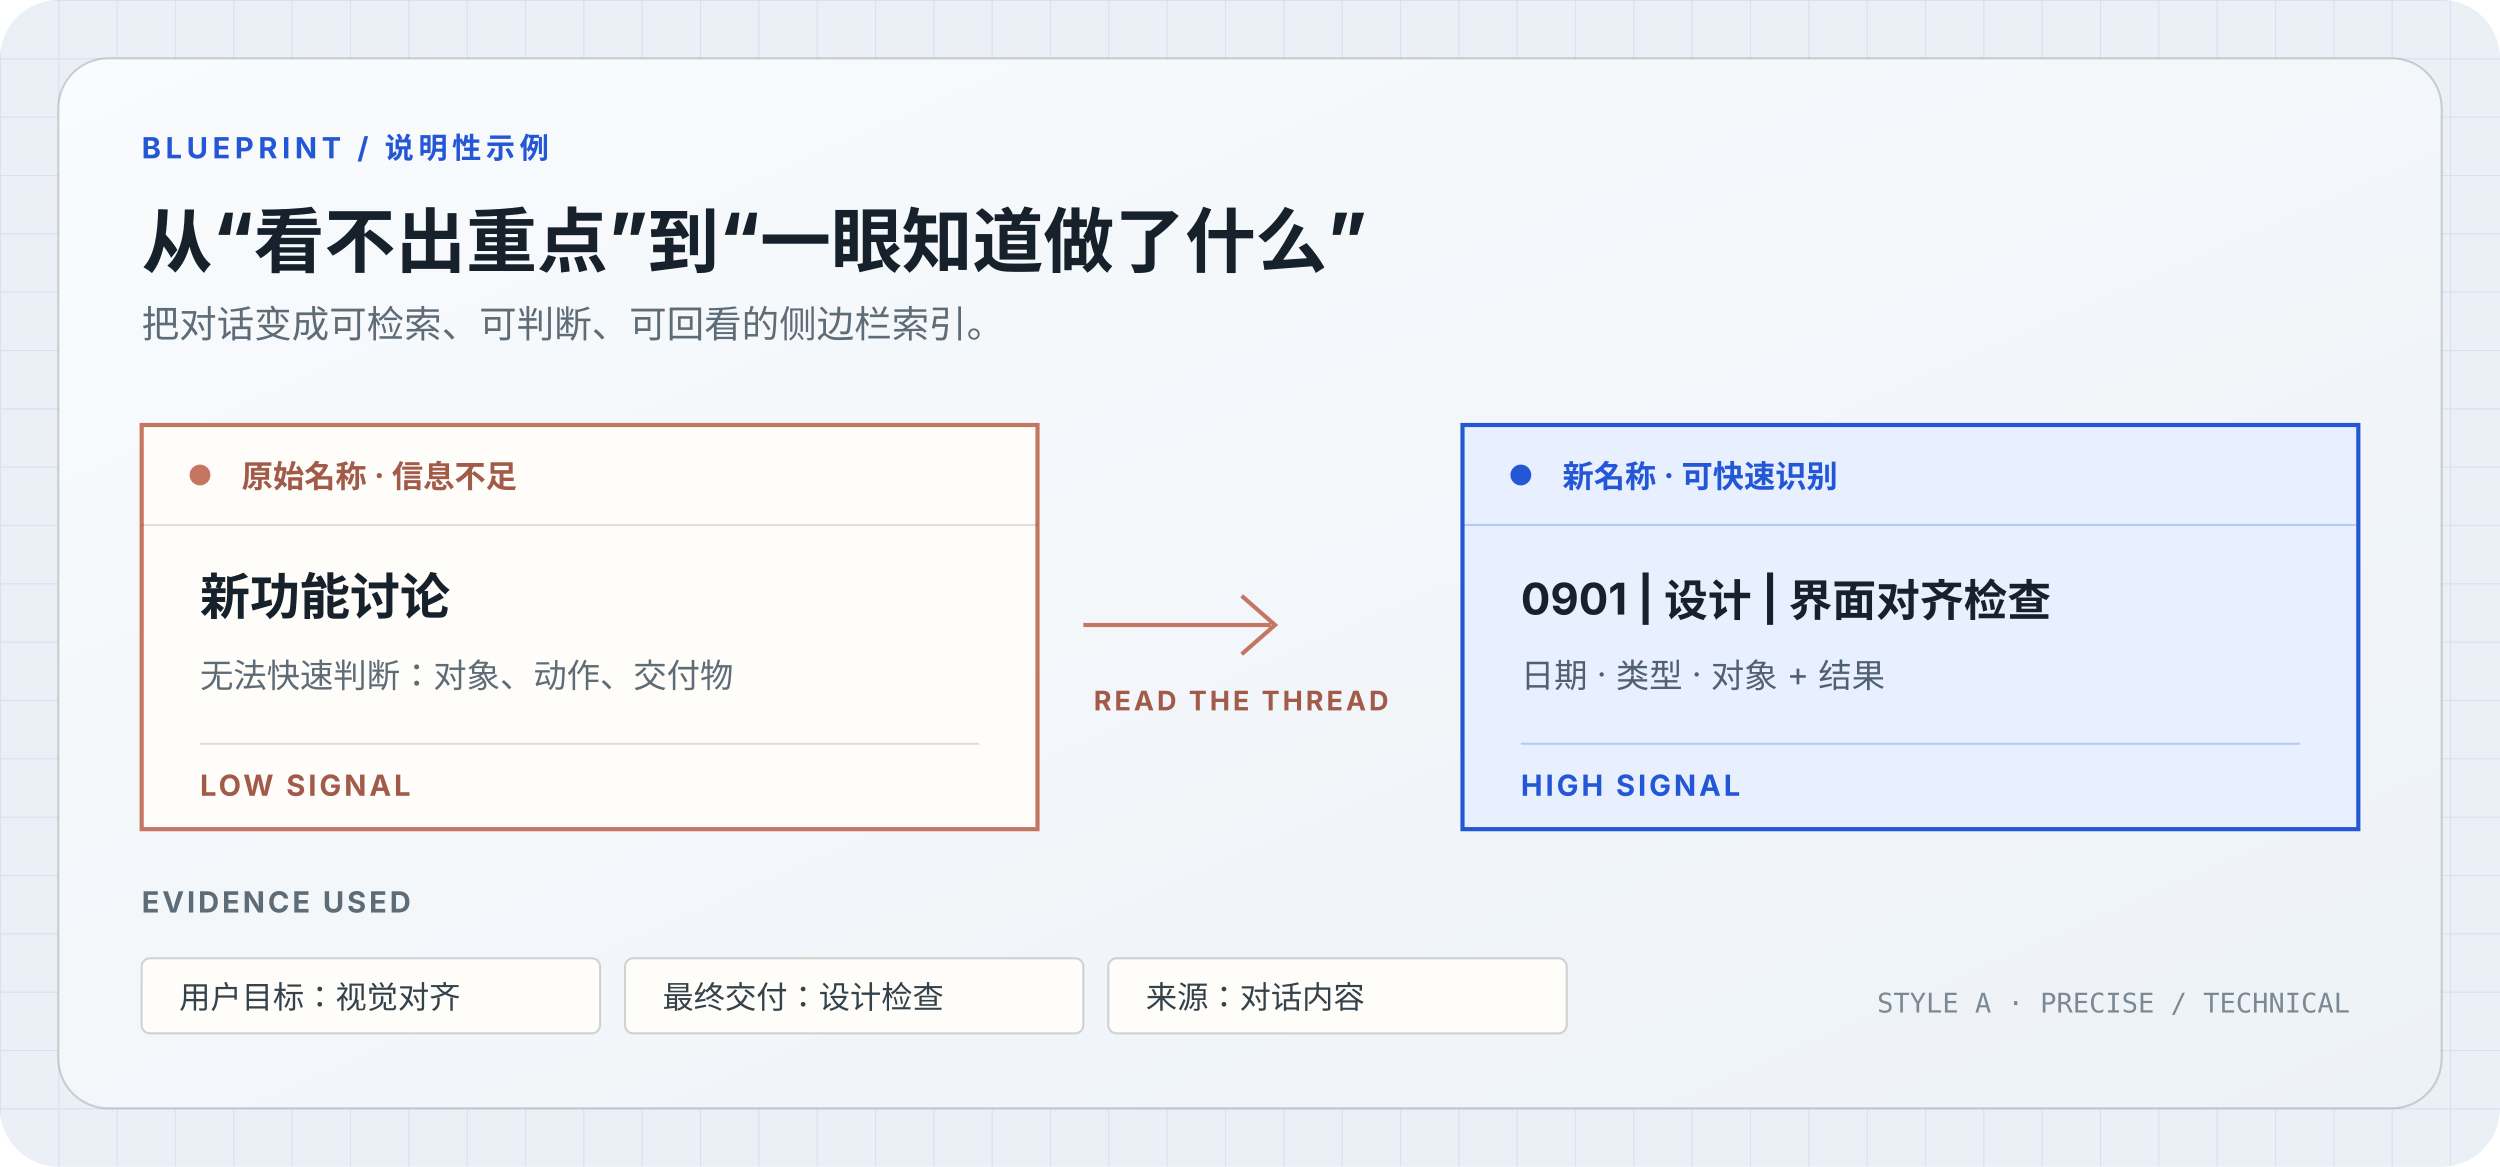
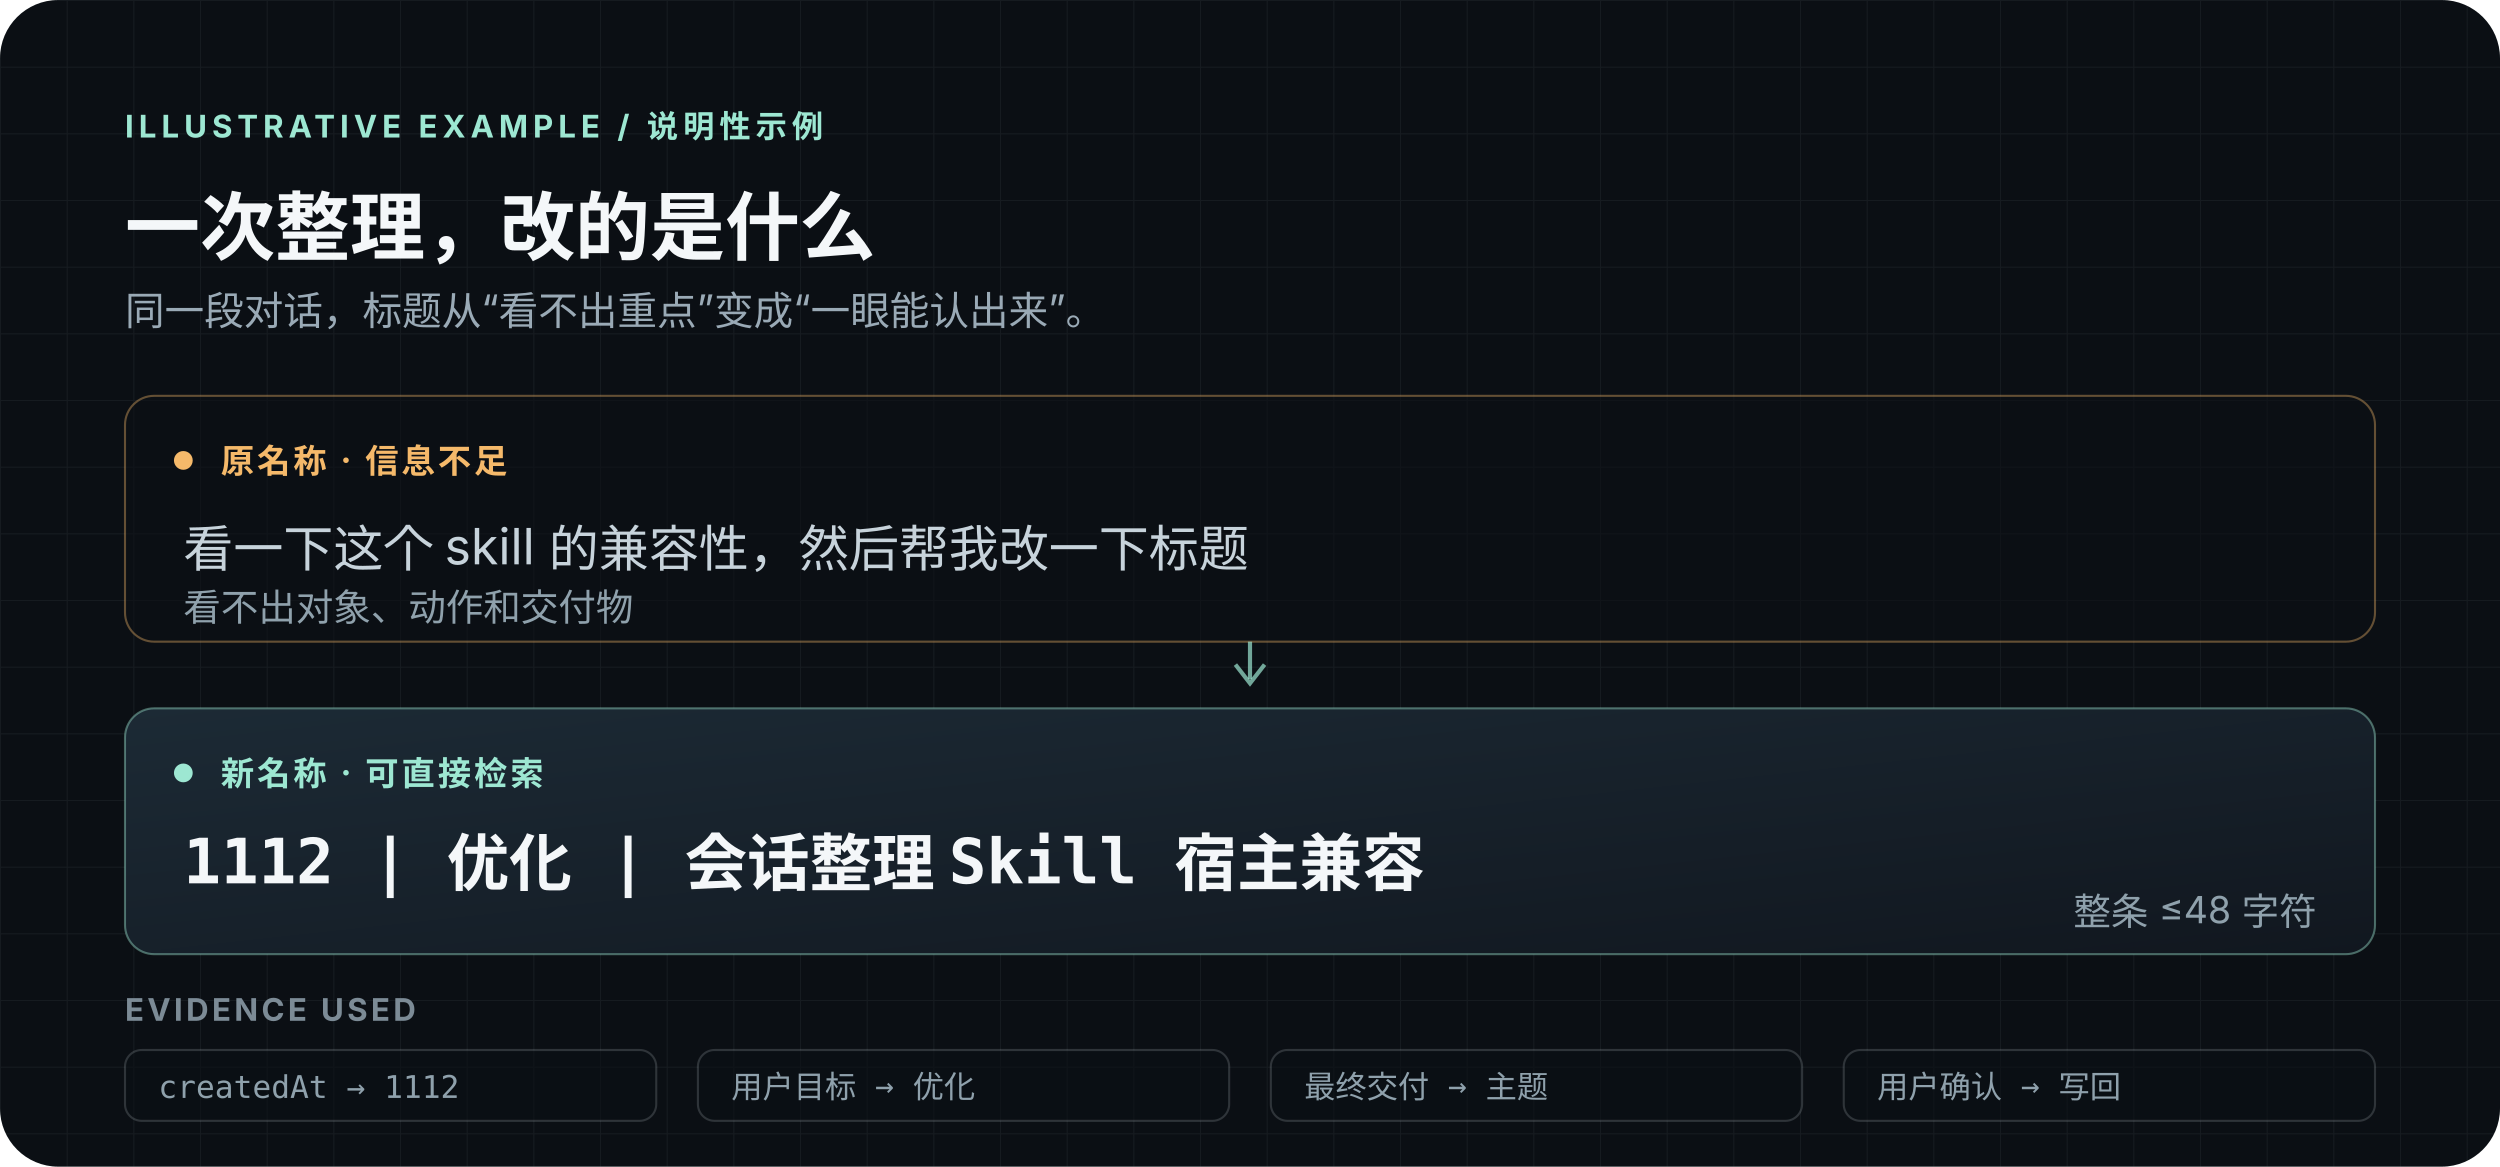
<svg xmlns="http://www.w3.org/2000/svg" width="1200" height="560" viewBox="0 0 1200 560" role="img" aria-labelledby="title desc">
  <defs>
-     <pattern id="grid" width="28" height="28" patternUnits="userSpaceOnUse">
-       <path d="M28 0H0V28" fill="none" stroke="#2457D6" stroke-opacity="0.09" />
+     <linearGradient id="panel" x1="0" y1="0" x2="1" y2="1">
+       <stop offset="0" stop-color="#1C2A35" />
+       <stop offset="1" stop-color="#11171F" />
+     </linearGradient>
+     <pattern id="grid" width="32" height="32" patternUnits="userSpaceOnUse">
+       <path d="M32 0H0V32" fill="none" stroke="#D7E1E8" stroke-opacity="0.06" />
    </pattern>
-     <linearGradient id="paper" x1="0" y1="0" x2="1" y2="1">
-       <stop stop-color="#F9FBFD" />
-       <stop offset="1" stop-color="#EDF2F7" />
-     </linearGradient>
  </defs>
-   <rect width="1200" height="560" rx="28" fill="#EAF0F6" />
+   <rect width="1200" height="560" rx="28" fill="#0B0F14" />
  <rect width="1200" height="560" rx="28" fill="url(#grid)" />
-   <rect x="28" y="28" width="1144" height="504" rx="24" fill="url(#paper)" stroke="#17212B" stroke-opacity="0.18" />
  <g font-family="-apple-system, BlinkMacSystemFont, 'Segoe UI', 'PingFang SC', sans-serif">
-     <text x="68" y="76" fill="#2457D6" font-size="14" font-weight="750" letter-spacing="2.2">BLUEPRINT / 说明性示例</text>
-     <text x="68" y="128" fill="#17212B" font-size="34" font-weight="780">从“看不出重点”到“一眼知道做了什么”</text>
-     <text x="68" y="162" fill="#5E6C78" font-size="18">把对话变成可检索、可判断、可回看的侧边栏索引。</text>
-     <g transform="translate(68 204)">
-       <rect width="430" height="194" fill="#FFFDF9" stroke="#C47662" stroke-width="2" />
-       <path d="M0 48H430M28 153H402" stroke="#17212B" stroke-opacity="0.14" />
-       <circle cx="28" cy="24" r="5" fill="#C47662" />
-       <text x="48" y="30" fill="#A25A49" font-size="15" font-weight="750">原始名称 · 信息不足</text>
-       <text x="28" y="91" fill="#17212B" font-size="24" font-weight="700">新功能讨论</text>
-       <text x="28" y="126" fill="#5E6C78" font-size="16">无法快速判断：对象、动作、交付物</text>
-       <text x="28" y="178" fill="#A25A49" font-size="14" font-weight="750" letter-spacing="1.4">LOW SIGNAL</text>
+     <text x="60" y="66" fill="#9DE7D2" font-size="15" font-weight="700" letter-spacing="2.4">ILLUSTRATIVE EXAMPLE / 说明性示例</text>
+     <text x="60" y="122" fill="#F4F7F9" font-size="36" font-weight="750">一次整理，改的是什么</text>
+     <text x="60" y="156" fill="#9AAAB6" font-size="19">同一段对话，标题从“看不出重点”变成“一眼能认出来”。</text>
+     <g transform="translate(60 190)">
+       <rect width="1080" height="118" rx="14" fill="#0B0F14" fill-opacity="0.55" stroke="#F5B96A" stroke-opacity="0.38" />
+       <circle cx="28" cy="31" r="4.5" fill="#F5B96A" />
+       <text x="46" y="37" fill="#F5B96A" font-size="16" font-weight="700" letter-spacing="1.4">原名称 · 信息不足</text>
+       <text x="28" y="82" fill="#C7D3DB" font-size="24">看一下这个 skill 的兼容性，然后帮我改一下标题</text>
+       <text x="28" y="108" fill="#8FA1AC" font-size="18">看不出对象、动作和交付物</text>
    </g>
-     <g transform="translate(520 274)">
-       <path d="M0 26H90M76 12L92 26L76 40" fill="none" stroke="#C47662" stroke-width="2" />
-       <text x="5" y="67" fill="#A25A49" font-size="13" font-weight="750" letter-spacing="1.4">READ THE THREAD</text>
+     <g transform="translate(600 316)">
+       <path d="M0 -8V10" stroke="#9DE7D2" stroke-width="2" stroke-opacity="0.7" />
+       <path d="M-7 3L0 12L7 3" fill="none" stroke="#9DE7D2" stroke-width="2" stroke-opacity="0.7" />
    </g>
-     <g transform="translate(702 204)">
-       <rect width="430" height="194" fill="#E8F0FF" stroke="#2457D6" stroke-width="2" />
-       <path d="M0 48H430M28 153H402" stroke="#2457D6" stroke-opacity="0.25" />
-       <circle cx="28" cy="24" r="5" fill="#2457D6" />
-       <text x="48" y="30" fill="#2457D6" font-size="15" font-weight="750">新名称 · 可快速识别</text>
-       <text x="28" y="91" fill="#17212B" font-size="21" font-weight="750">0901 | 设计 | 界面对齐检查</text>
-       <text x="28" y="126" fill="#4F6070" font-size="16">日期 · 类型 · 对象 + 结果</text>
-       <text x="28" y="178" fill="#2457D6" font-size="14" font-weight="750" letter-spacing="1.4">HIGH SIGNAL</text>
+     <g transform="translate(60 340)">
+       <rect width="1080" height="118" rx="14" fill="url(#panel)" stroke="#9DE7D2" stroke-opacity="0.42" />
+       <circle cx="28" cy="31" r="4.5" fill="#9DE7D2" />
+       <text x="46" y="37" fill="#9DE7D2" font-size="16" font-weight="700" letter-spacing="1.4">新名称 · 可直接检索</text>
+       <text x="28" y="84" fill="#F4F7F9" font-size="30" font-weight="700" font-family="ui-monospace, SFMono-Regular, Menlo, monospace">1112 | 优化 | 会话整理 Skill 宿主兼容</text>
+       <text x="1052" y="104" text-anchor="end" fill="#8FA1AC" font-size="18">整条 ≤48 字符</text>
    </g>
-     <text x="68" y="438" fill="#5E6C78" font-size="14" font-weight="750" letter-spacing="1.4">EVIDENCE USED</text>
-     <g font-size="15" fill="#34424B">
-       <rect x="68" y="460" width="220" height="36" rx="4" fill="#FFFDF9" stroke="#17212B" stroke-opacity="0.18" />
-       <text x="86" y="484">用户目标：视觉对齐</text>
-       <rect x="300" y="460" width="220" height="36" rx="4" fill="#FFFDF9" stroke="#17212B" stroke-opacity="0.18" />
-       <text x="318" y="484">最终交付：设计检查</text>
-       <rect x="532" y="460" width="220" height="36" rx="4" fill="#FFFDF9" stroke="#17212B" stroke-opacity="0.18" />
-       <text x="550" y="484">来源：对话内容</text>
+     <text x="60" y="490" fill="#7C8B96" font-size="15" font-weight="700" letter-spacing="1.6">EVIDENCE USED</text>
+     <g transform="translate(60 504)" font-family="ui-monospace, SFMono-Regular, Menlo, monospace">
+       <rect width="255" height="34" rx="8" fill="#0B0F14" fill-opacity="0.6" stroke="#D7E1E8" stroke-opacity="0.18" />
+       <text x="16" y="23" fill="#8FA1AC" font-size="15">createdAt → 1112</text>
+       <g transform="translate(275 0)">
+         <rect width="255" height="34" rx="8" fill="#0B0F14" fill-opacity="0.6" stroke="#D7E1E8" stroke-opacity="0.18" />
+         <text x="16" y="23" fill="#8FA1AC" font-size="15">用户目标 → 优化</text>
+       </g>
+       <g transform="translate(550 0)">
+         <rect width="255" height="34" rx="8" fill="#0B0F14" fill-opacity="0.6" stroke="#D7E1E8" stroke-opacity="0.18" />
+         <text x="16" y="23" fill="#8FA1AC" font-size="15">最终交付 → 主题</text>
+       </g>
+       <g transform="translate(825 0)">
+         <rect width="255" height="34" rx="8" fill="#0B0F14" fill-opacity="0.6" stroke="#D7E1E8" stroke-opacity="0.18" />
+         <text x="16" y="23" fill="#8FA1AC" font-size="15">用户确认 → 写回</text>
+       </g>
    </g>
-     <text x="1128" y="486" text-anchor="end" fill="#7C8994" font-size="13" font-family="ui-monospace, SFMono-Regular, Menlo, monospace">STYLE A · PRECISE / TECHNICAL</text>
  </g>
</svg>
